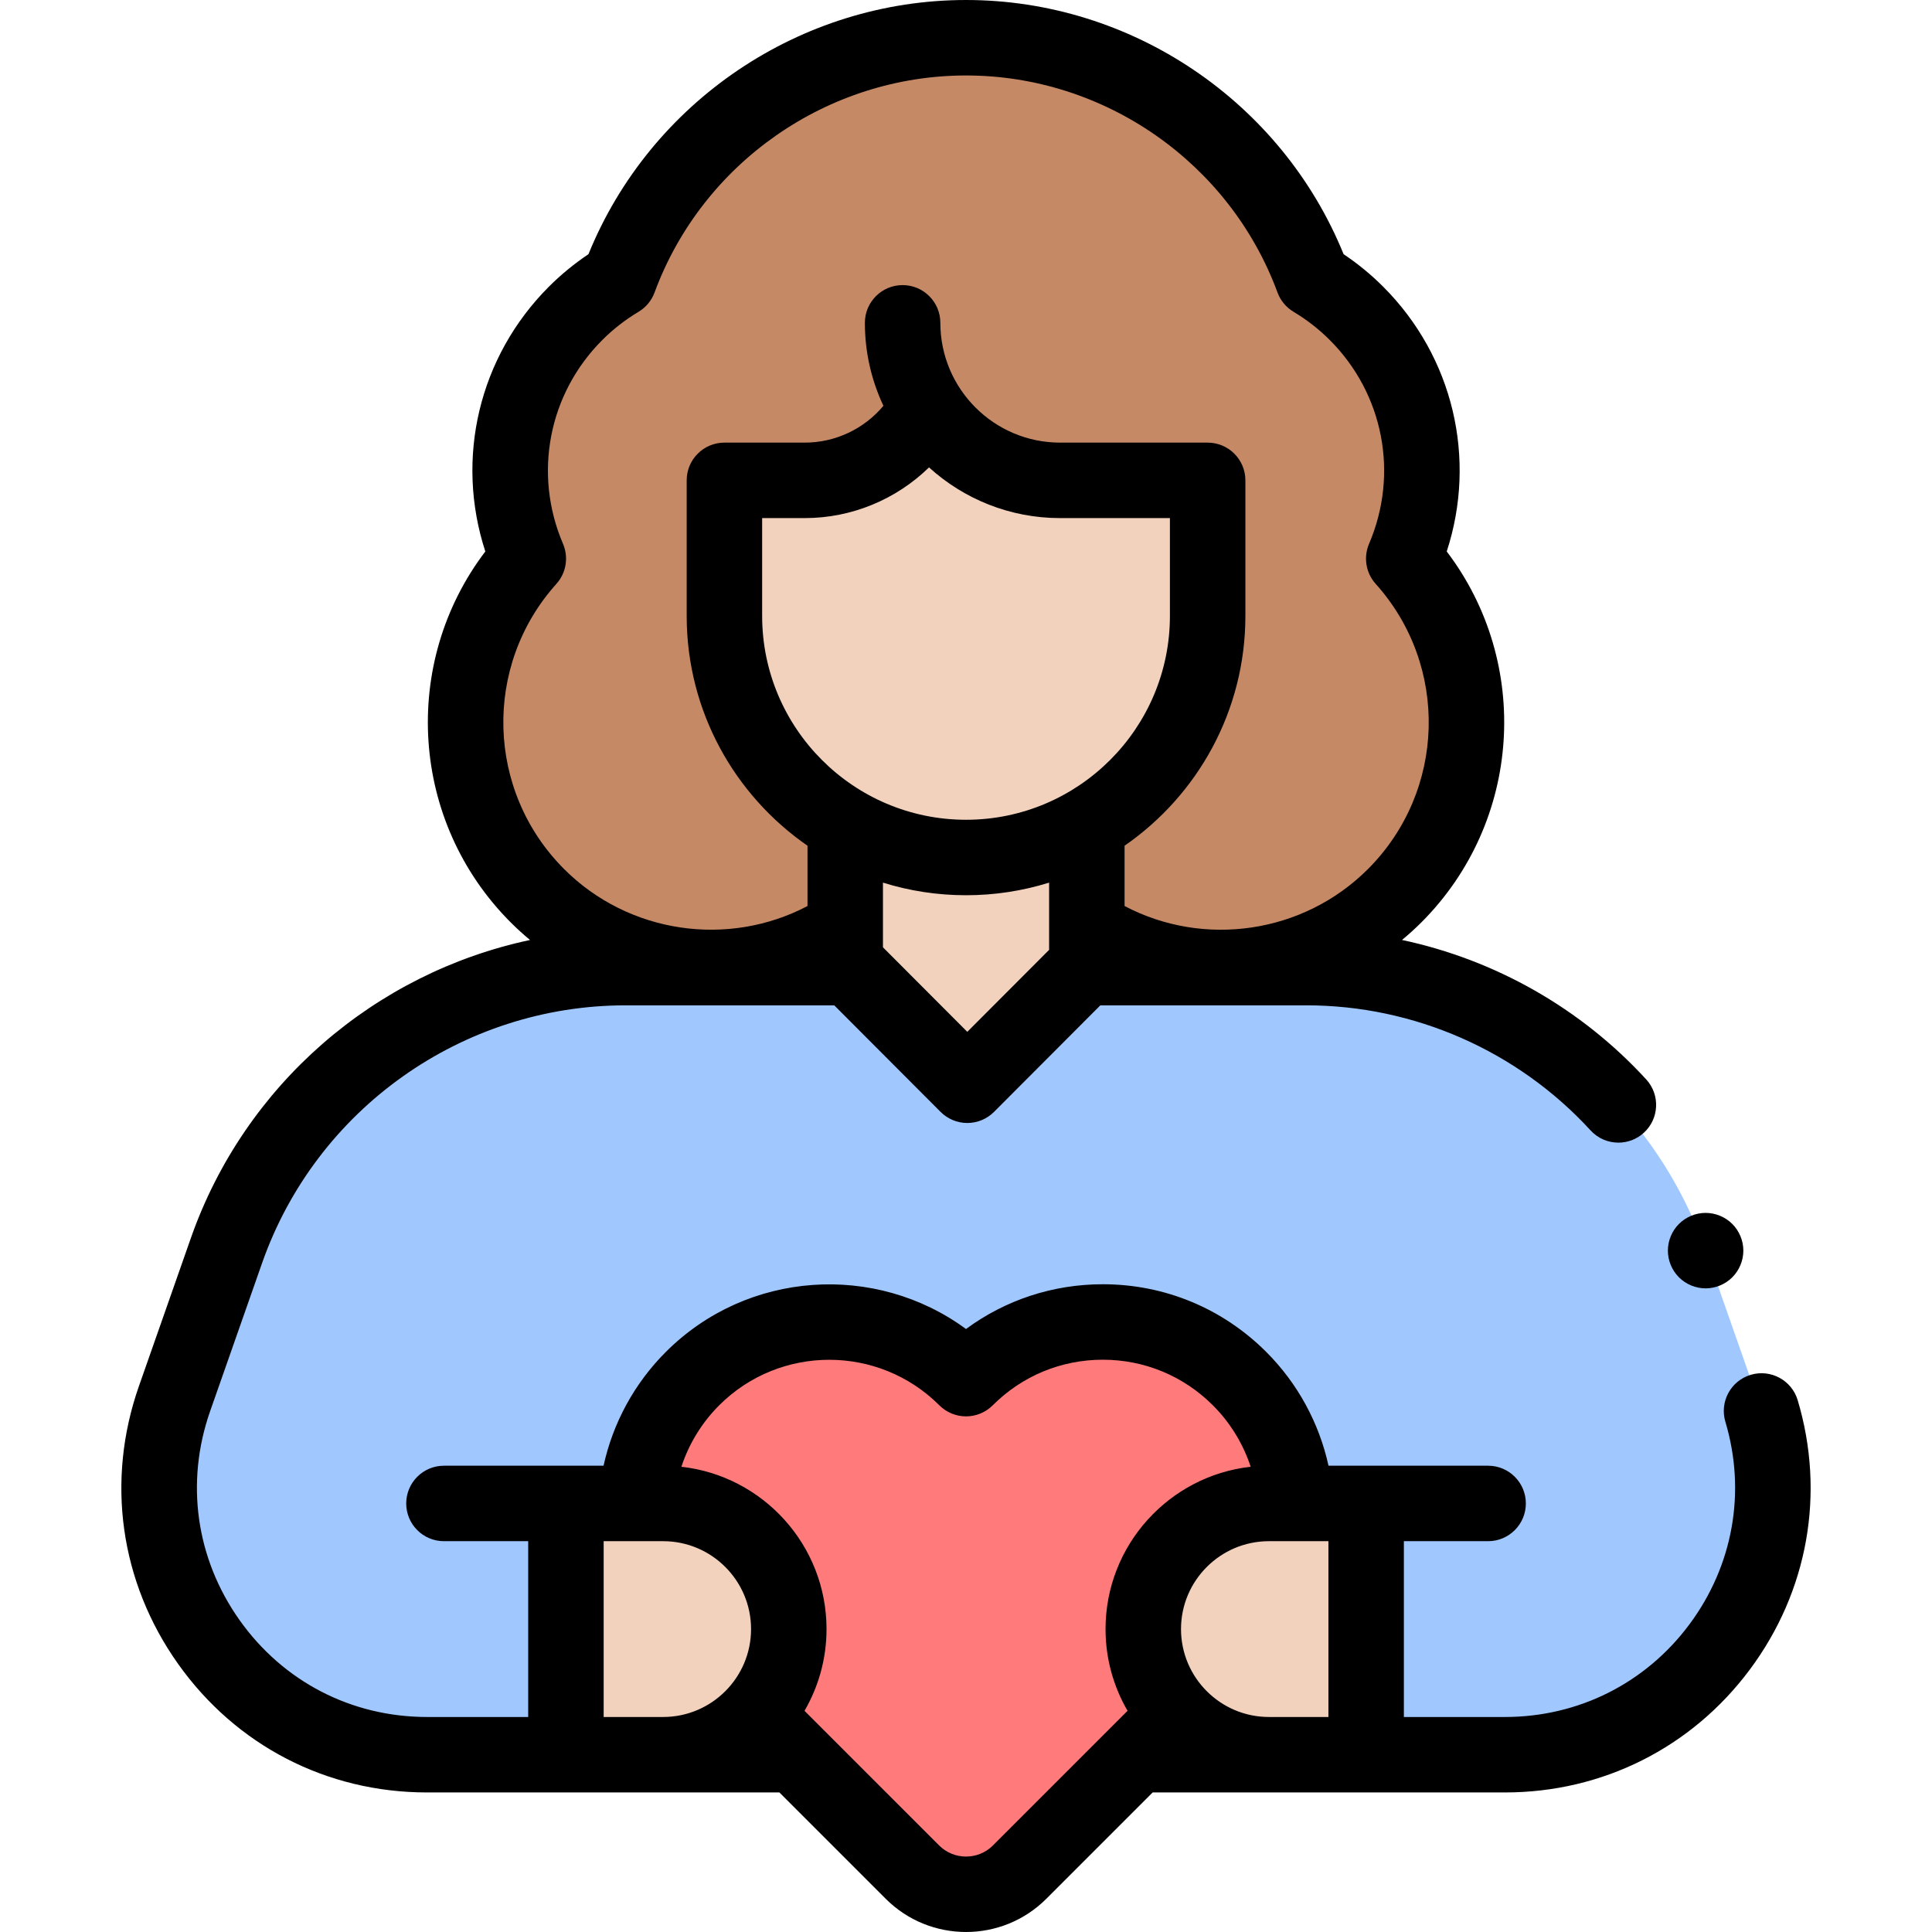
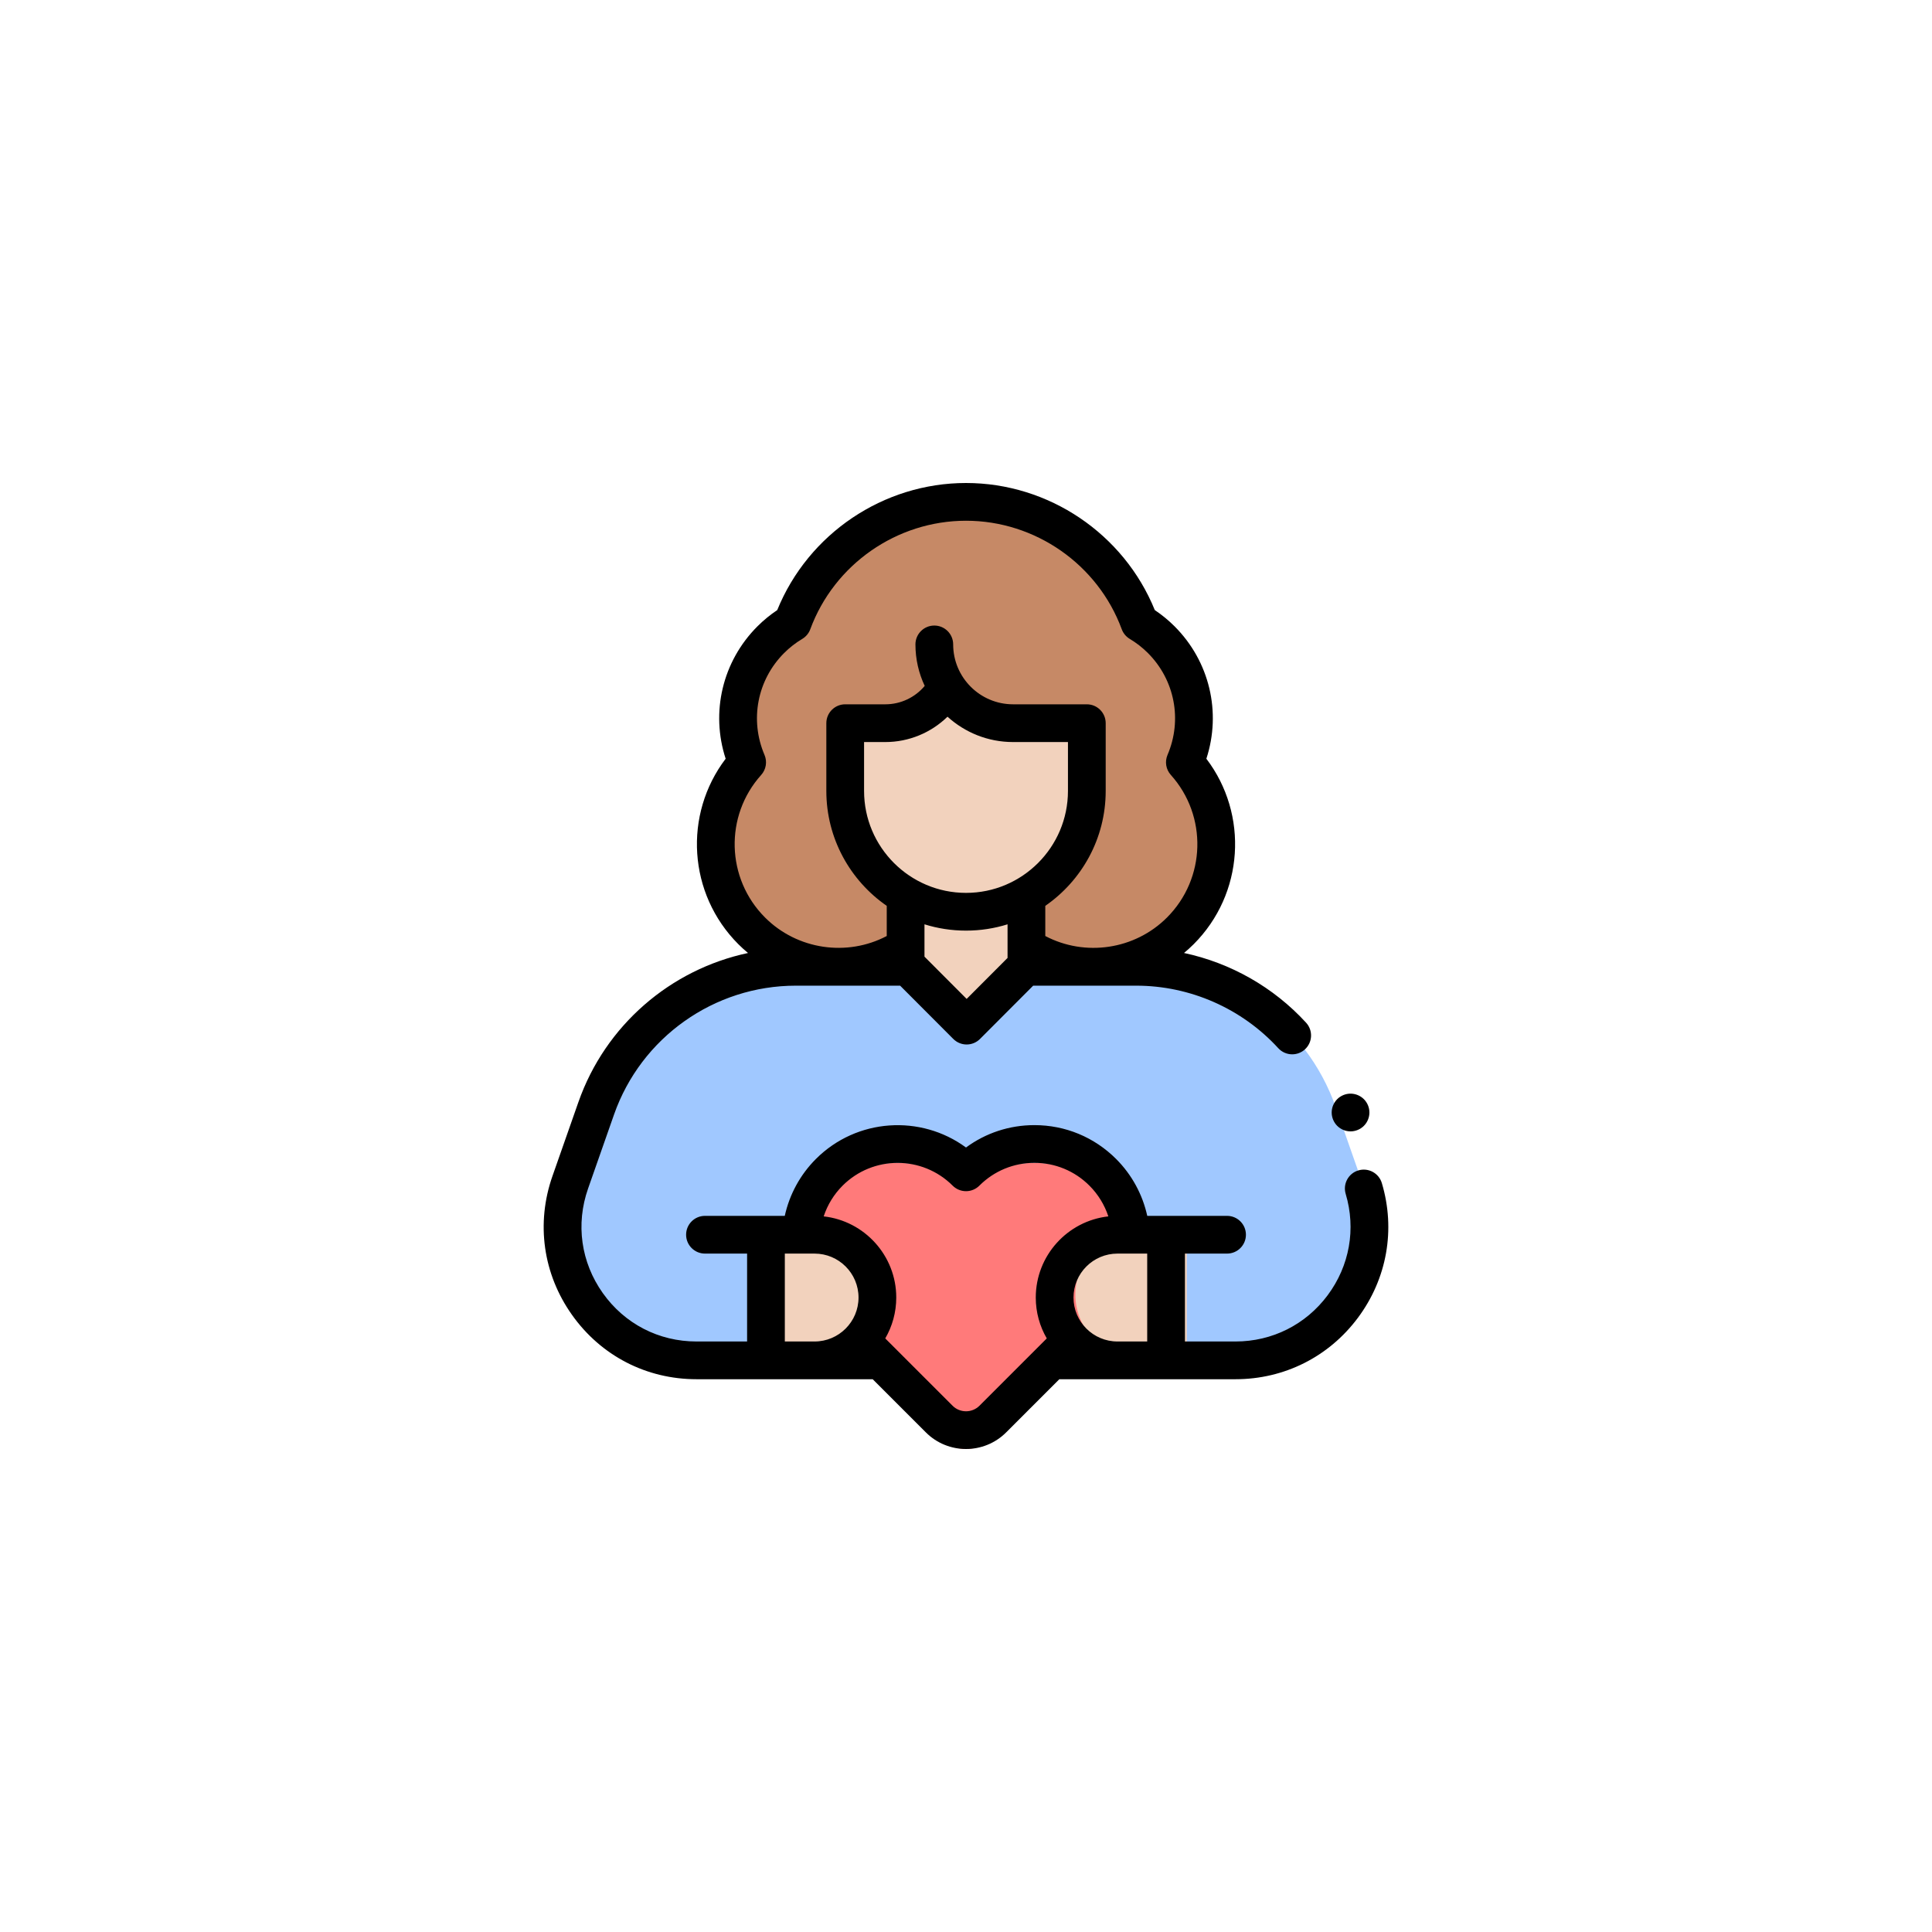
- <svg xmlns="http://www.w3.org/2000/svg" id="Capa_1" enable-background="new 0 0 511.985 511.985" height="512" viewBox="0 0 511.985 511.985" width="512">
-   <g id="XMLID_1524_">
-     <path id="XMLID_2556_" d="m206.001 465.005h-92.838c-48.863 0-83.081-48.265-66.906-94.373l13.756-39.215c15.76-44.927 58.177-74.999 105.788-74.999h58.185v-33.082h64.03v33.082h58.185c47.611 0 90.028 30.072 105.788 74.999l13.756 39.215c16.174 46.108-18.044 94.373-66.906 94.373h-95.455z" fill="#a0c8ff" />
-     <g id="XMLID_2019_">
-       <path id="XMLID_2020_" d="m371.997 148.045c9.212-21.537 5.046-47.431-12.531-65.008-3.543-3.543-7.427-6.537-11.543-8.992-13.795-37.386-49.744-64.045-91.922-64.045-42.178 0-78.127 26.659-91.922 64.046-4.116 2.455-7.999 5.448-11.543 8.992-17.577 17.577-21.743 43.471-12.531 65.008-22.924 25.513-22.119 64.798 2.422 89.339 25.378 25.378 66.523 25.378 91.901 0 9.137-9.137 14.967-20.318 17.521-32.07h8.303c2.554 11.751 8.385 22.933 17.521 32.07 25.378 25.378 66.523 25.378 91.901 0 24.542-24.542 25.347-63.827 2.423-89.34z" fill="#c68966" />
-     </g>
-     <path id="XMLID_2012_" d="m223.987 223.336v32.177l32.015 32.083 32.014-32.083v-32.177z" fill="#f2d2bd" />
-     <path id="XMLID_2011_" d="m191.972 127.296v35.915c0 35.363 28.667 64.03 64.03 64.03 35.363 0 64.03-28.667 64.03-64.03v-35.915h-40.419l-33.803-11.884-30.12 11.884z" fill="#f2d2bd" />
-     <path id="XMLID_2502_" d="m241.795 496.116-58.284-58.284c-20.017-20.017-20.017-52.472 0-72.49 20.017-20.017 52.472-20.017 72.49 0 20.017-20.017 52.472-20.017 72.49 0 20.017 20.017 20.017 52.472 0 72.49l-58.284 58.284c-7.846 7.845-20.566 7.845-28.412 0z" fill="#ff7a7a" />
-     <g id="XMLID_2014_">
-       <g id="XMLID_2427_">
-         <path id="XMLID_2429_" d="m175.739 398.419h-25.768v66.586h25.768c18.387 0 33.293-14.906 33.293-33.293 0-18.387-14.906-33.293-33.293-33.293z" fill="#f2d2bd" />
+ <svg xmlns="http://www.w3.org/2000/svg" id="e1bd87ezmjcu1" viewBox="0 0 511.985 511.985" shape-rendering="geometricPrecision" text-rendering="geometricPrecision">
+   <style>#e1bd87ezmjcu3_to {animation: e1bd87ezmjcu3_to__to 3000ms linear 1 normal forwards}@keyframes e1bd87ezmjcu3_to__to { 0% {transform: translate(256.0015px,299.8183px)} 33.333% {transform: translate(256.0015px,332.2783px)} 66.667% {transform: translate(256.0015px,299.8183px)} 100% {transform: translate(266.0302px,344.8175px)} }#e1bd87ezmjcu3_ts {animation: e1bd87ezmjcu3_ts__ts 3000ms linear 1 normal forwards}@keyframes e1bd87ezmjcu3_ts__ts { 0% {transform: scale(0.5,0.5)} 33.333% {transform: scale(1,1)} 66.667% {transform: scale(0.5,0.5)} 100% {transform: scale(1,1)} }#e1bd87ezmjcu5_to {animation: e1bd87ezmjcu5_to__to 3000ms linear 1 normal forwards}@keyframes e1bd87ezmjcu5_to__to { 0% {transform: translate(256.001px,194.3879px)} 33.333% {transform: translate(260.3956px,132.7832px)} 66.667% {transform: translate(256.0015px,189.6006px)} 100% {transform: translate(256.0015px,144.149px)} }#e1bd87ezmjcu5_ts {animation: e1bd87ezmjcu5_ts__ts 3000ms linear 1 normal forwards}@keyframes e1bd87ezmjcu5_ts__ts { 0% {transform: scale(0.5,0.5)} 33.333% {transform: scale(1,1)} 66.667% {transform: scale(0.5,0.5)} 100% {transform: scale(1,1)} }#e1bd87ezmjcu6_ts {animation: e1bd87ezmjcu6_ts__ts 3000ms linear 1 normal forwards}@keyframes e1bd87ezmjcu6_ts__ts { 0% {transform: translate(256.0015px,255.466px) scale(0.5,0.5)} 33.333% {transform: translate(256.0015px,255.466px) scale(1,1)} 66.667% {transform: translate(256.0015px,255.466px) scale(0.5,0.5)} 100% {transform: translate(256.0015px,255.466px) scale(1,1)} }#e1bd87ezmjcu7_to {animation: e1bd87ezmjcu7_to__to 3000ms linear 1 normal forwards}@keyframes e1bd87ezmjcu7_to__to { 0% {transform: translate(255.9917px,211.4437px)} 33.333% {transform: translate(255.9917px,176.8889px)} 66.667% {transform: translate(256.0015px,211.4437px)} 100% {transform: translate(256.0015px,178.9837px)} }#e1bd87ezmjcu7_ts {animation: e1bd87ezmjcu7_ts__ts 3000ms linear 1 normal forwards}@keyframes e1bd87ezmjcu7_ts__ts { 0% {transform: scale(0.5,0.5)} 33.333% {transform: scale(1,1)} 66.667% {transform: scale(0.5,0.5)} 100% {transform: scale(1,1)} }#e1bd87ezmjcu8_to {animation: e1bd87ezmjcu8_to__to 3000ms linear 1 normal forwards}@keyframes e1bd87ezmjcu8_to__to { 0% {transform: translate(255.9917px,346.0704px)} 33.333% {transform: translate(260.3956px,420.6527px)} 66.667% {transform: translate(255.9917px,343.589px)} 100% {transform: translate(255.9916px,420.6527px)} }#e1bd87ezmjcu8_ts {animation: e1bd87ezmjcu8_ts__ts 3000ms linear 1 normal forwards}@keyframes e1bd87ezmjcu8_ts__ts { 0% {transform: scale(0.5,0.5)} 33.333% {transform: scale(1,1)} 66.667% {transform: scale(0.5,0.5)} 100% {transform: scale(1,1)} }#e1bd87ezmjcu11_to {animation: e1bd87ezmjcu11_to__to 3000ms linear 1 normal forwards}@keyframes e1bd87ezmjcu11_to__to { 0% {transform: translate(220.9767px,348.0665px)} 33.333% {transform: translate(182.5399px,429.2108px)} 66.667% {transform: translate(216.6443px,343.589px)} 100% {transform: translate(184.2855px,424.6527px)} }#e1bd87ezmjcu11_ts {animation: e1bd87ezmjcu11_ts__ts 3000ms linear 1 normal forwards}@keyframes e1bd87ezmjcu11_ts__ts { 0% {transform: scale(0.5,0.5)} 33.333% {transform: scale(1,1)} 66.667% {transform: scale(0.5,0.5)} 100% {transform: scale(1,1)} }#e1bd87ezmjcu14_to {animation: e1bd87ezmjcu14_to__to 3000ms linear 1 normal forwards}@keyframes e1bd87ezmjcu14_to__to { 0% {transform: translate(299.7431px,343.0665px)} 33.333% {transform: translate(328.3679px,437.0231px)} 66.667% {transform: translate(299.7431px,343.589px)} 100% {transform: translate(328.3679px,420.6527px)} }#e1bd87ezmjcu14_ts {animation: e1bd87ezmjcu14_ts__ts 3000ms linear 1 normal forwards}@keyframes e1bd87ezmjcu14_ts__ts { 0% {transform: scale(0.5,0.5)} 33.333% {transform: scale(1,1)} 66.667% {transform: scale(0.5,0.5)} 100% {transform: scale(1,1)} }#e1bd87ezmjcu17_ts {animation: e1bd87ezmjcu17_ts__ts 3000ms linear 1 normal forwards}@keyframes e1bd87ezmjcu17_ts__ts { 0% {transform: translate(255.9917px,255.992px) scale(0.5,0.5)} 33.333% {transform: translate(255.9917px,255.992px) scale(1,1)} 66.667% {transform: translate(255.9917px,255.992px) scale(0.5,0.5)} 100% {transform: translate(255.9917px,255.992px) scale(1,1)} }#e1bd87ezmjcu18_to {animation: e1bd87ezmjcu18_to__to 3000ms linear 1 normal forwards}@keyframes e1bd87ezmjcu18_to__to { 0% {transform: translate(357.8984px,294.8183px)} 33.333% {transform: translate(459.7952px,322.2783px)} 66.667% {transform: translate(357.8984px,294.8183px)} 100% {transform: translate(461.4465px,325.5591px)} }#e1bd87ezmjcu18_ts {animation: e1bd87ezmjcu18_ts__ts 3000ms linear 1 normal forwards}@keyframes e1bd87ezmjcu18_ts__ts { 0% {transform: scale(0.5,0.5)} 33.333% {transform: scale(1,1)} 66.667% {transform: scale(0.5,0.5)} 100% {transform: scale(1,1)} }</style>
+   <g id="e1bd87ezmjcu2">
+     <g id="e1bd87ezmjcu3_to" transform="translate(256.0015,299.8183)">
+       <g id="e1bd87ezmjcu3_ts" transform="scale(0.5,0.5)">
+         <path id="e1bd87ezmjcu3" d="M206.001,465.005L113.163,465.005C64.3,465.005,30.082,416.74,46.257,370.632L60.013,331.417C75.773,286.49,118.19,256.418,165.801,256.418L223.986,256.418L223.986,223.336L288.016,223.336L288.016,256.418L346.201,256.418C393.812,256.418,436.229,286.49,451.989,331.417L465.745,370.632C481.919,416.74,447.701,465.005,398.839,465.005L303.384,465.005Z" transform="translate(-256.0008,-344.1705)" fill="rgb(160,200,255)" stroke="none" stroke-width="1" />
      </g>
    </g>
-     <g id="XMLID_2420_">
-       <g id="XMLID_2422_">
-         <path id="XMLID_2430_" d="m336.264 398.419h25.768v66.586h-25.768c-18.387 0-33.293-14.906-33.293-33.293 0-18.387 14.906-33.293 33.293-33.293z" fill="#f2d2bd" />
+     <g id="e1bd87ezmjcu4">
+       <g id="e1bd87ezmjcu5_to" transform="translate(256.001,194.3879)">
+         <g id="e1bd87ezmjcu5_ts" transform="scale(0.5,0.5)">
+           <path id="e1bd87ezmjcu5" d="M371.997,148.045C381.209,126.508,377.043,100.614,359.466,83.037C355.923,79.494,352.039,76.5,347.923,74.045C334.128,36.659,298.179,10,256.001,10C213.823,10,177.874,36.659,164.079,74.046C159.963,76.501,156.08,79.494,152.536,83.038C134.959,100.615,130.793,126.509,140.005,148.046C117.081,173.559,117.886,212.844,142.427,237.385C167.805,262.763,208.95,262.763,234.328,237.385C243.465,228.248,249.295,217.067,251.849,205.315L260.152,205.315C262.706,217.066,268.537,228.248,277.673,237.385C303.051,262.763,344.196,262.763,369.574,237.385C394.116,212.843,394.921,173.558,371.997,148.045Z" transform="translate(-256.001,-133.2092)" fill="rgb(198,137,102)" stroke="none" stroke-width="1" />
+         </g>
      </g>
    </g>
-     <g id="XMLID_1637_">
-       <g id="XMLID_1638_">
-         <path id="XMLID_1641_" d="m476.391 371.046c-1.583-5.291-7.153-8.295-12.445-6.717-5.292 1.582-8.299 7.154-6.717 12.445 5.544 18.543 2.06 38.124-9.559 53.725-11.599 15.573-29.397 24.506-48.831 24.506h-26.808v-46.586h22.324c5.522 0 10-4.478 10-10s-4.478-10-10-10h-42.295c-2.496-11.353-8.175-21.824-16.498-30.148-11.57-11.57-26.954-17.942-43.316-17.942-13.222 0-25.804 4.16-36.251 11.862-23.953-17.596-57.906-15.568-79.555 6.08-8.323 8.324-14.002 18.796-16.498 30.148h-42.295c-5.522 0-10 4.478-10 10s4.478 10 10 10h22.324v46.586h-26.808c-20.005 0-38.113-9.36-49.684-25.68-11.57-16.32-14.408-36.506-7.786-55.383l13.756-39.215c14.332-40.858 53.053-68.31 96.352-68.31h55.278l28.181 28.241c1.876 1.88 4.422 2.937 7.078 2.937s5.202-1.057 7.078-2.937l28.181-28.241h54.604c28.556 0 56.003 12.08 75.304 33.143 1.973 2.152 4.67 3.244 7.376 3.244 2.413 0 4.834-.868 6.753-2.627 4.072-3.731 4.348-10.058.617-14.129-17.285-18.863-40.035-31.699-64.713-36.957 1.758-1.459 3.468-2.997 5.107-4.636 26.707-26.708 29.207-68.772 6.743-98.315 8.04-24.62 1.734-51.587-16.852-70.175-3.207-3.206-6.722-6.092-10.481-8.606-16.422-40.43-56.195-67.359-100.055-67.359-43.858 0-83.632 26.929-100.055 67.36-3.758 2.513-7.272 5.397-10.481 8.605-18.586 18.588-24.892 45.555-16.852 70.175-22.464 29.543-19.964 71.607 6.743 98.315 1.64 1.64 3.346 3.185 5.105 4.644-41.071 8.736-75.604 38.297-89.885 79.006l-13.756 39.215c-8.796 25.076-5.026 51.892 10.344 73.571 15.369 21.679 39.425 34.112 65.999 34.112h93.378l28.183 28.183c5.865 5.865 13.57 8.798 21.275 8.798s15.411-2.933 21.277-8.798l28.183-28.183h93.379c25.815 0 49.461-11.868 64.871-32.561 15.433-20.715 20.055-46.74 12.683-71.396zm-198.375-119.331-21.678 21.724-22.352-22.399v-17.141c6.957 2.171 14.352 3.342 22.015 3.342s15.057-1.171 22.015-3.342zm-22.015-34.474c-29.792 0-54.03-24.237-54.03-54.029v-25.915h11.275c12.49 0 24.254-4.957 32.947-13.433 9.19 8.342 21.384 13.433 34.744 13.433h29.094v25.915c.001 29.792-24.238 54.029-54.03 54.029zm-108.558-62.512c2.602-2.896 3.286-7.037 1.756-10.616-7.934-18.549-3.849-39.747 10.407-54.003 2.883-2.883 6.111-5.397 9.595-7.475 1.964-1.172 3.468-2.981 4.26-5.127 12.691-34.398 45.862-57.508 82.539-57.508 36.679 0 69.85 23.11 82.541 57.508.792 2.146 2.296 3.955 4.26 5.127 3.485 2.078 6.713 4.593 9.594 7.474 14.257 14.257 18.342 35.455 10.408 54.004-1.53 3.579-.846 7.721 1.756 10.616 19.514 21.718 18.61 54.919-2.056 75.585-17.108 17.108-43.453 20.86-64.487 9.786v-15.983c19.324-13.371 32.016-35.679 32.016-60.905v-35.915c0-5.522-4.478-10-10-10h-39.094c-17.504 0-31.744-14.241-31.744-31.745 0-5.522-4.478-10-10-10s-10 4.478-10 10c0 7.859 1.769 15.309 4.917 21.987-5.112 6.112-12.723 9.758-20.864 9.758h-21.275c-5.522 0-10 4.478-10 10v35.915c0 25.226 12.692 47.533 32.016 60.905v15.983c-21.029 11.069-47.396 7.307-64.488-9.786-20.667-20.667-21.571-53.868-2.057-75.585zm28.296 300.276h-15.768v-46.586h15.768c12.844 0 23.293 10.449 23.293 23.293s-10.449 23.293-23.293 23.293zm117.232-23.293c0 7.89 2.132 15.286 5.834 21.663l-35.669 35.67c-3.934 3.933-10.334 3.936-14.27 0l-35.669-35.669c3.702-6.377 5.834-13.774 5.834-21.664 0-22.239-16.856-40.606-38.462-43.017 2.002-6.087 5.404-11.674 10.013-16.282 16.086-16.088 42.262-16.088 58.348 0 1.876 1.875 4.419 2.929 7.071 2.929s5.196-1.054 7.071-2.929c7.792-7.793 18.152-12.085 29.173-12.085s21.382 4.292 29.174 12.085c4.608 4.608 8.011 10.195 10.013 16.282-21.605 2.411-38.461 20.779-38.461 43.017zm59.061 23.293h-15.768c-12.844 0-23.293-10.449-23.293-23.293s10.449-23.293 23.293-23.293h15.768z" />
-         <path id="XMLID_1640_" d="m451.992 341.42c2.63 0 5.21-1.07 7.069-2.93 1.86-1.86 2.931-4.44 2.931-7.07 0-2.64-1.07-5.21-2.931-7.07-1.859-1.859-4.439-2.93-7.069-2.93-2.641 0-5.21 1.07-7.07 2.93s-2.93 4.431-2.93 7.07c0 2.63 1.069 5.2 2.93 7.07 1.86 1.86 4.439 2.93 7.07 2.93z" />
+     <g id="e1bd87ezmjcu6_ts" transform="translate(256.0015,255.466) scale(0.5,0.5)">
+       <path id="e1bd87ezmjcu6" d="M223.987,223.336L223.987,255.513L256.002,287.596L288.016,255.513L288.016,223.336Z" transform="translate(-256.0015,-255.466)" fill="rgb(242,210,189)" stroke="none" stroke-width="1" />
+     </g>
+     <g id="e1bd87ezmjcu7_to" transform="translate(255.9917,211.4437)">
+       <g id="e1bd87ezmjcu7_ts" transform="scale(0.5,0.5)">
+         <path id="e1bd87ezmjcu7" d="M191.972,127.296L191.972,163.211C191.972,198.574,220.639,227.241,256.002,227.241C291.365,227.241,320.032,198.574,320.032,163.211L320.032,127.296L279.613,127.296L245.81,115.412L215.69,127.296Z" transform="translate(-256.002,-171.3265)" fill="rgb(242,210,189)" stroke="none" stroke-width="1" />
+       </g>
+     </g>
+     <g id="e1bd87ezmjcu8_to" transform="translate(255.9917,346.0704)">
+       <g id="e1bd87ezmjcu8_ts" transform="scale(0.5,0.5)">
+         <path id="e1bd87ezmjcu8" d="M241.795,496.116L183.511,437.832C163.494,417.815,163.494,385.36,183.511,365.342C203.528,345.325,235.983,345.325,256.001,365.342C276.018,345.325,308.473,345.325,328.491,365.342C348.508,385.359,348.508,417.814,328.491,437.832L270.207,496.116C262.361,503.961,249.641,503.961,241.795,496.116Z" transform="translate(-256.001,-426.1645)" fill="rgb(255,122,122)" stroke="none" stroke-width="1" />
+       </g>
+     </g>
+     <g id="e1bd87ezmjcu9">
+       <g id="e1bd87ezmjcu10">
+         <g id="e1bd87ezmjcu11_to" transform="translate(220.9767,348.0665)">
+           <g id="e1bd87ezmjcu11_ts" transform="scale(0.5,0.5)">
+             <path id="e1bd87ezmjcu11" d="M175.739,398.419L149.971,398.419L149.971,465.005L175.739,465.005C194.126,465.005,209.032,450.099,209.032,431.712C209.032,413.325,194.126,398.419,175.739,398.419Z" transform="translate(-179.5015,-431.712)" fill="rgb(242,210,189)" stroke="none" stroke-width="1" />
+           </g>
+         </g>
+       </g>
+     </g>
+     <g id="e1bd87ezmjcu12">
+       <g id="e1bd87ezmjcu13">
+         <g id="e1bd87ezmjcu14_to" transform="translate(299.7431,343.0665)">
+           <g id="e1bd87ezmjcu14_ts" transform="scale(0.5,0.5)">
+             <path id="e1bd87ezmjcu14" d="M336.264,398.419L362.032,398.419L362.032,465.005L336.264,465.005C317.877,465.005,302.971,450.099,302.971,431.712C302.971,413.325,317.877,398.419,336.264,398.419Z" transform="translate(-332.5015,-431.712)" fill="rgb(242,210,189)" stroke="none" stroke-width="1" />
+           </g>
+         </g>
+       </g>
+     </g>
+     <g id="e1bd87ezmjcu15">
+       <g id="e1bd87ezmjcu16">
+         <g id="e1bd87ezmjcu17_ts" transform="translate(255.9917,255.992) scale(0.5,0.5)">
+           <path id="e1bd87ezmjcu17" d="M476.391,371.046C474.808,365.755,469.238,362.751,463.946,364.329C458.654,365.911,455.647,371.483,457.229,376.774C462.773,395.317,459.289,414.898,447.67,430.499C436.071,446.072,418.273,455.005,398.839,455.005L372.031,455.005L372.031,408.419L394.355,408.419C399.877,408.419,404.355,403.941,404.355,398.419C404.355,392.897,399.877,388.419,394.355,388.419L352.06,388.419C349.564,377.066,343.885,366.595,335.562,358.271C323.992,346.701,308.608,340.329,292.246,340.329C279.024,340.329,266.442,344.489,255.995,352.191C232.042,334.595,198.089,336.623,176.44,358.271C168.117,366.595,162.438,377.067,159.942,388.419L117.647,388.419C112.125,388.419,107.647,392.897,107.647,398.419C107.647,403.941,112.125,408.419,117.647,408.419L139.971,408.419L139.971,455.005L113.163,455.005C93.158,455.005,75.05,445.645,63.479,429.325C51.909,413.005,49.071,392.819,55.693,373.942L69.449,334.727C83.781,293.869,122.502,266.417,165.801,266.417L221.079,266.417L249.26,294.658C251.136,296.538,253.682,297.595,256.338,297.595C258.994,297.595,261.54,296.538,263.416,294.658L291.597,266.417L346.201,266.417C374.757,266.417,402.204,278.497,421.505,299.56C423.478,301.712,426.175,302.804,428.881,302.804C431.294,302.804,433.715,301.936,435.634,300.177C439.706,296.446,439.982,290.119,436.251,286.048C418.966,267.185,396.216,254.349,371.538,249.091C373.296,247.632,375.006,246.094,376.645,244.455C403.352,217.747,405.852,175.683,383.388,146.14C391.428,121.52,385.122,94.553,366.536,75.965C363.329,72.759,359.814,69.873,356.055,67.359C339.633,26.929,299.86,-0,256,-0C212.142,-0,172.368,26.929,155.945,67.36C152.187,69.873,148.673,72.757,145.464,75.965C126.878,94.553,120.572,121.52,128.612,146.14C106.148,175.683,108.648,217.747,135.355,244.455C136.995,246.095,138.701,247.64,140.46,249.099C99.389,257.835,64.856,287.396,50.575,328.105L36.819,367.32C28.023,392.396,31.793,419.212,47.163,440.891C62.532,462.57,86.588,475.003,113.162,475.003L206.54,475.003L234.723,503.186C240.588,509.051,248.293,511.984,255.998,511.984C263.703,511.984,271.409,509.051,277.275,503.186L305.458,475.003L398.837,475.003C424.652,475.003,448.298,463.135,463.708,442.442C479.141,421.727,483.763,395.702,476.391,371.046ZM278.016,251.715L256.338,273.439L233.986,251.04L233.986,233.899C240.943,236.07,248.338,237.241,256.001,237.241C263.664,237.241,271.058,236.07,278.016,233.899ZM256.001,217.241C226.209,217.241,201.971,193.004,201.971,163.212L201.971,137.297L213.246,137.297C225.736,137.297,237.5,132.34,246.193,123.864C255.383,132.206,267.577,137.297,280.937,137.297L310.031,137.297L310.031,163.212C310.032,193.004,285.793,217.241,256.001,217.241ZM147.443,154.729C150.045,151.833,150.729,147.692,149.199,144.113C141.265,125.564,145.35,104.366,159.606,90.11C162.489,87.227,165.717,84.713,169.201,82.635C171.165,81.463,172.669,79.654,173.461,77.508C186.152,43.11,219.323,20,256,20C292.679,20,325.85,43.11,338.541,77.508C339.333,79.654,340.837,81.463,342.801,82.635C346.286,84.713,349.514,87.228,352.395,90.109C366.652,104.366,370.737,125.564,362.803,144.113C361.273,147.692,361.957,151.834,364.559,154.729C384.073,176.447,383.169,209.648,362.503,230.314C345.395,247.422,319.05,251.174,298.016,240.1L298.016,224.117C317.34,210.746,330.032,188.438,330.032,163.212L330.032,127.297C330.032,121.775,325.554,117.297,320.032,117.297L280.938,117.297C263.434,117.297,249.194,103.056,249.194,85.552C249.194,80.03,244.716,75.552,239.194,75.552C233.672,75.552,229.194,80.03,229.194,85.552C229.194,93.411,230.963,100.861,234.111,107.539C228.999,113.651,221.388,117.297,213.247,117.297L191.972,117.297C186.45,117.297,181.972,121.775,181.972,127.297L181.972,163.212C181.972,188.438,194.664,210.745,213.988,224.117L213.988,240.1C192.959,251.169,166.592,247.407,149.5,230.314C128.833,209.647,127.929,176.446,147.443,154.729ZM175.739,455.005L159.971,455.005L159.971,408.419L175.739,408.419C188.583,408.419,199.032,418.868,199.032,431.712C199.032,444.556,188.583,455.005,175.739,455.005ZM292.971,431.712C292.971,439.602,295.103,446.998,298.805,453.375L263.136,489.045C259.202,492.978,252.802,492.981,248.866,489.045L213.197,453.376C216.899,446.999,219.031,439.602,219.031,431.712C219.031,409.473,202.175,391.106,180.569,388.695C182.571,382.608,185.973,377.021,190.582,372.413C206.668,356.325,232.844,356.325,248.93,372.413C250.806,374.288,253.349,375.342,256.001,375.342C258.653,375.342,261.197,374.288,263.072,372.413C270.864,364.62,281.224,360.328,292.245,360.328C303.266,360.328,313.627,364.62,321.419,372.413C326.027,377.021,329.43,382.608,331.432,388.695C309.827,391.106,292.971,409.474,292.971,431.712ZM352.032,455.005L336.264,455.005C323.42,455.005,312.971,444.556,312.971,431.712C312.971,418.868,323.42,408.419,336.264,408.419L352.032,408.419Z" transform="translate(-255.9917,-255.992)" fill="rgb(0,0,0)" stroke="none" stroke-width="1" />
+         </g>
+         <g id="e1bd87ezmjcu18_to" transform="translate(357.8984,294.8183)">
+           <g id="e1bd87ezmjcu18_ts" transform="scale(0.5,0.5)">
+             <path id="e1bd87ezmjcu18" d="M451.992,341.42C454.622,341.42,457.202,340.35,459.061,338.49C460.921,336.63,461.992,334.05,461.992,331.42C461.992,328.78,460.922,326.21,459.061,324.35C457.202,322.491,454.622,321.42,451.992,321.42C449.351,321.42,446.782,322.49,444.922,324.35C443.062,326.21,441.992,328.781,441.992,331.42C441.992,334.05,443.061,336.62,444.922,338.49C446.782,340.35,449.361,341.42,451.992,341.42Z" transform="translate(-451.992,-331.42)" fill="rgb(0,0,0)" stroke="none" stroke-width="1" />
+           </g>
+         </g>
      </g>
    </g>
  </g>
</svg>
